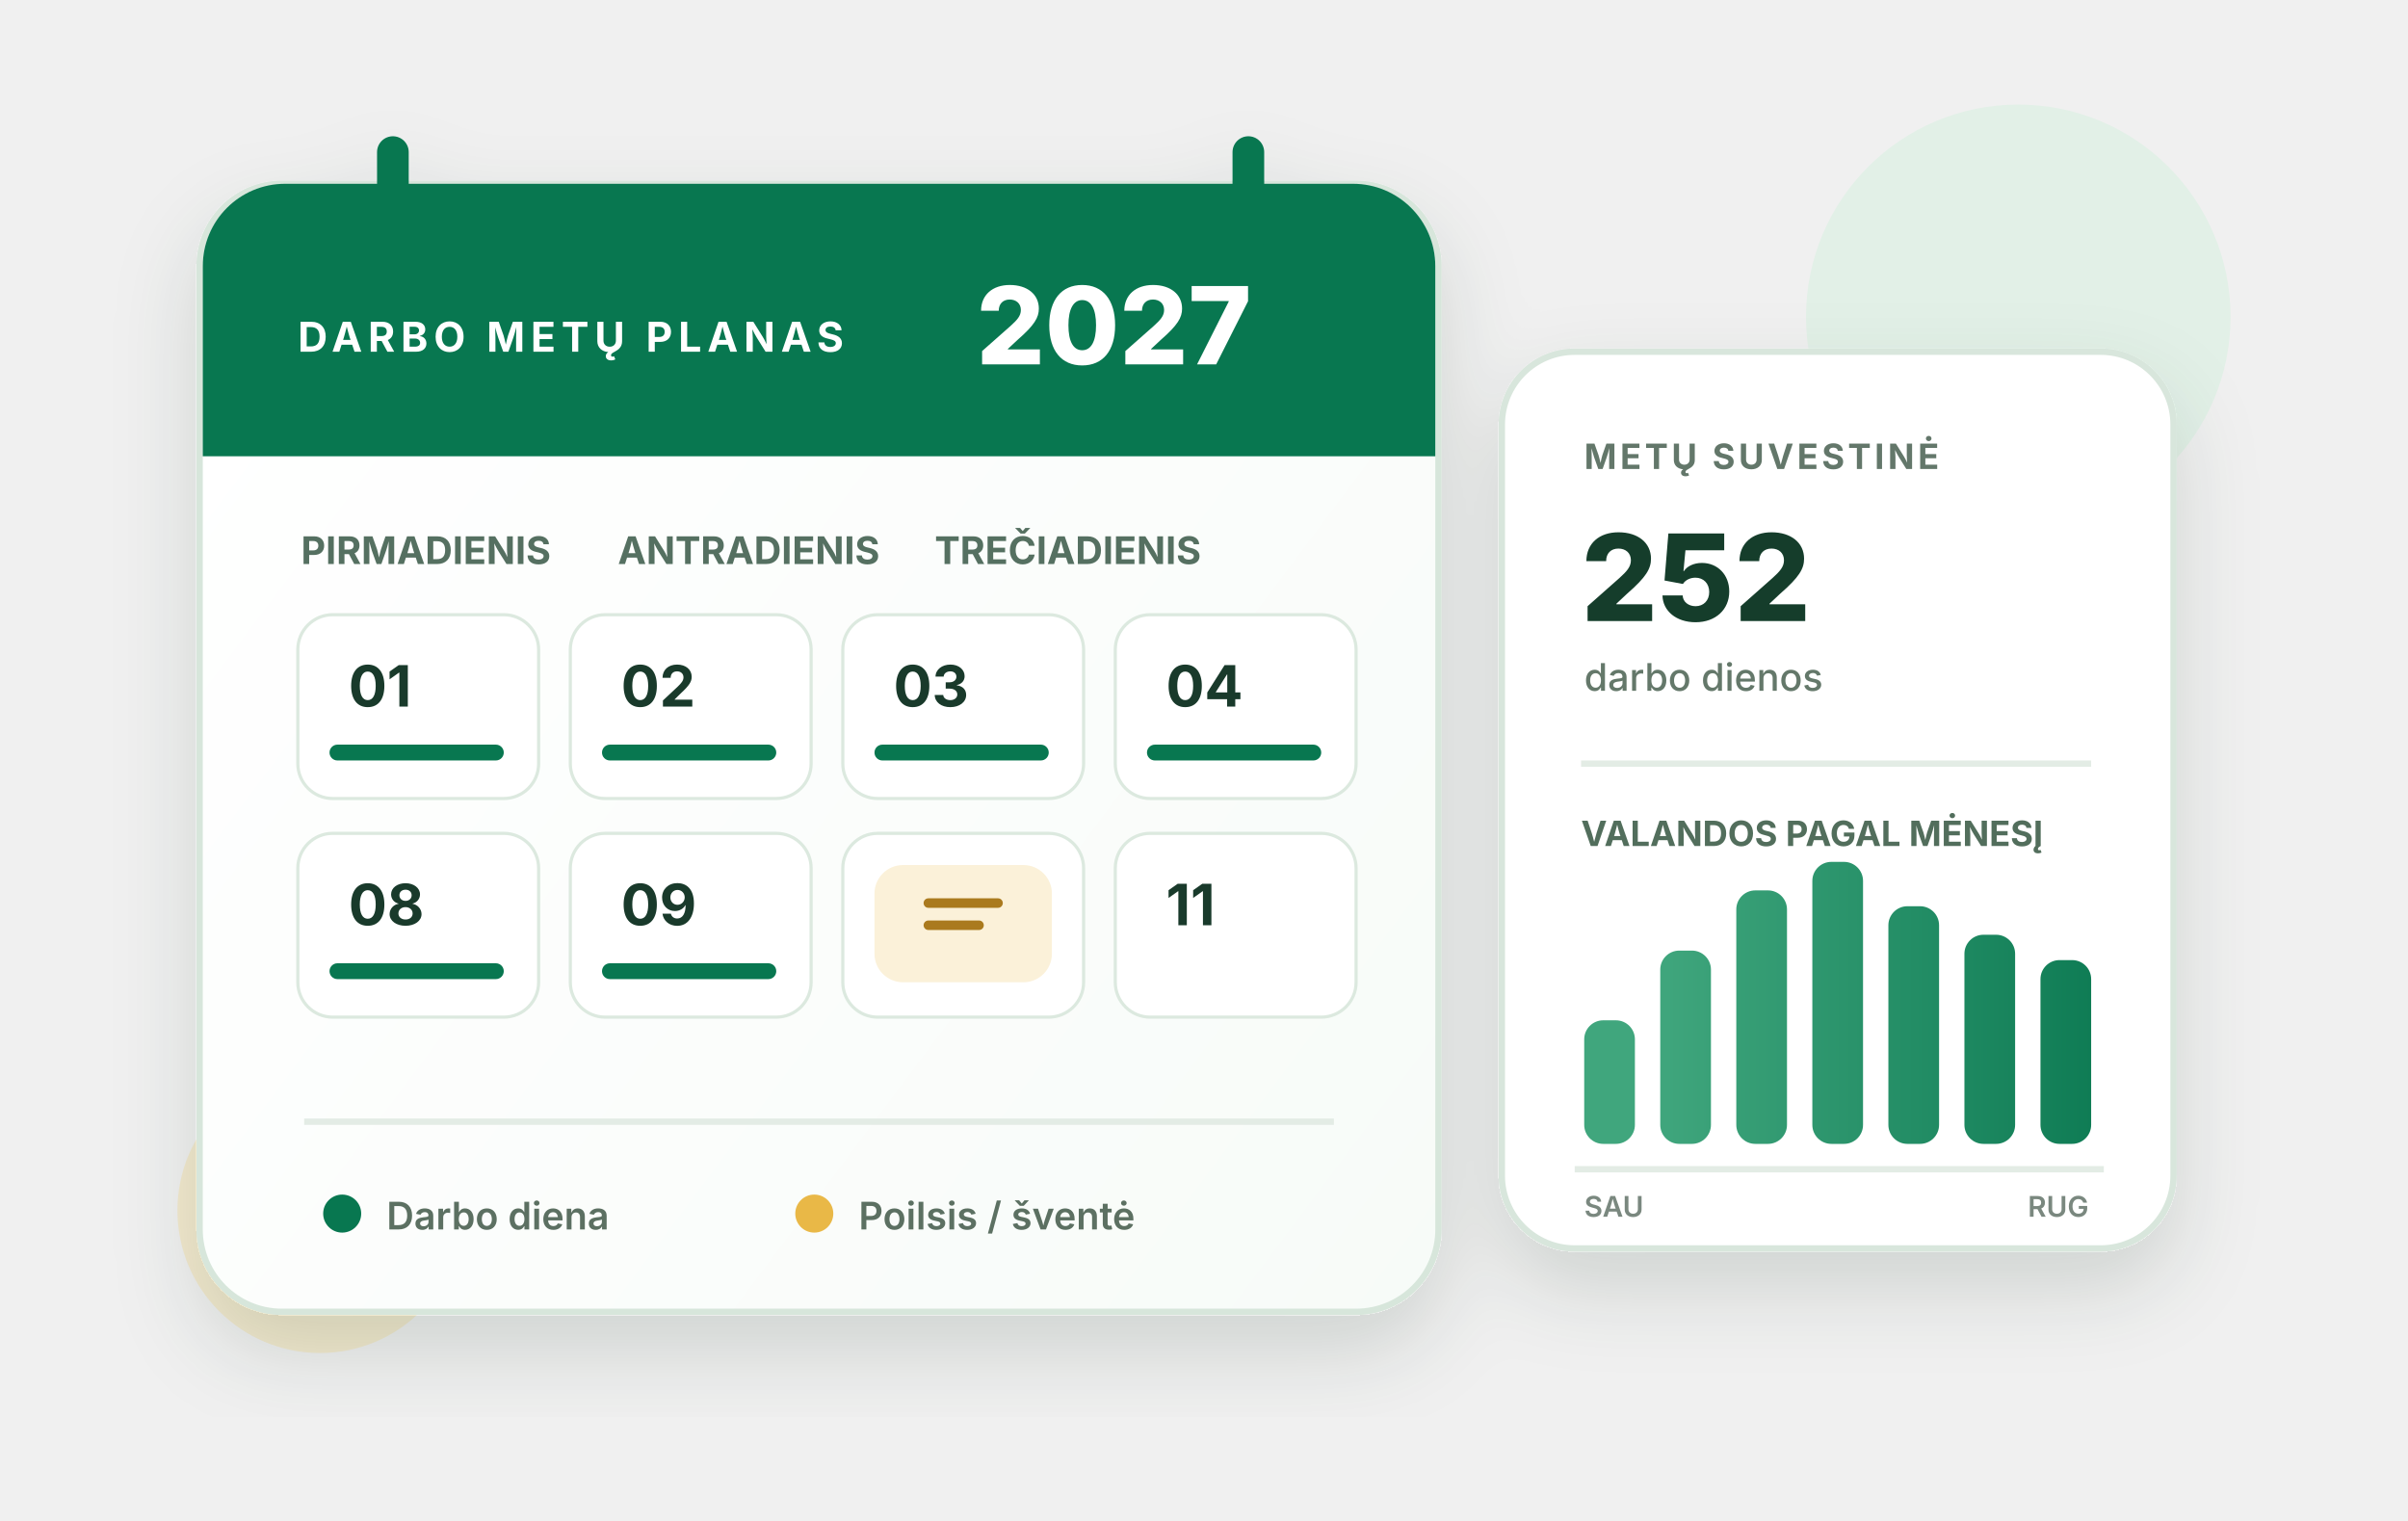
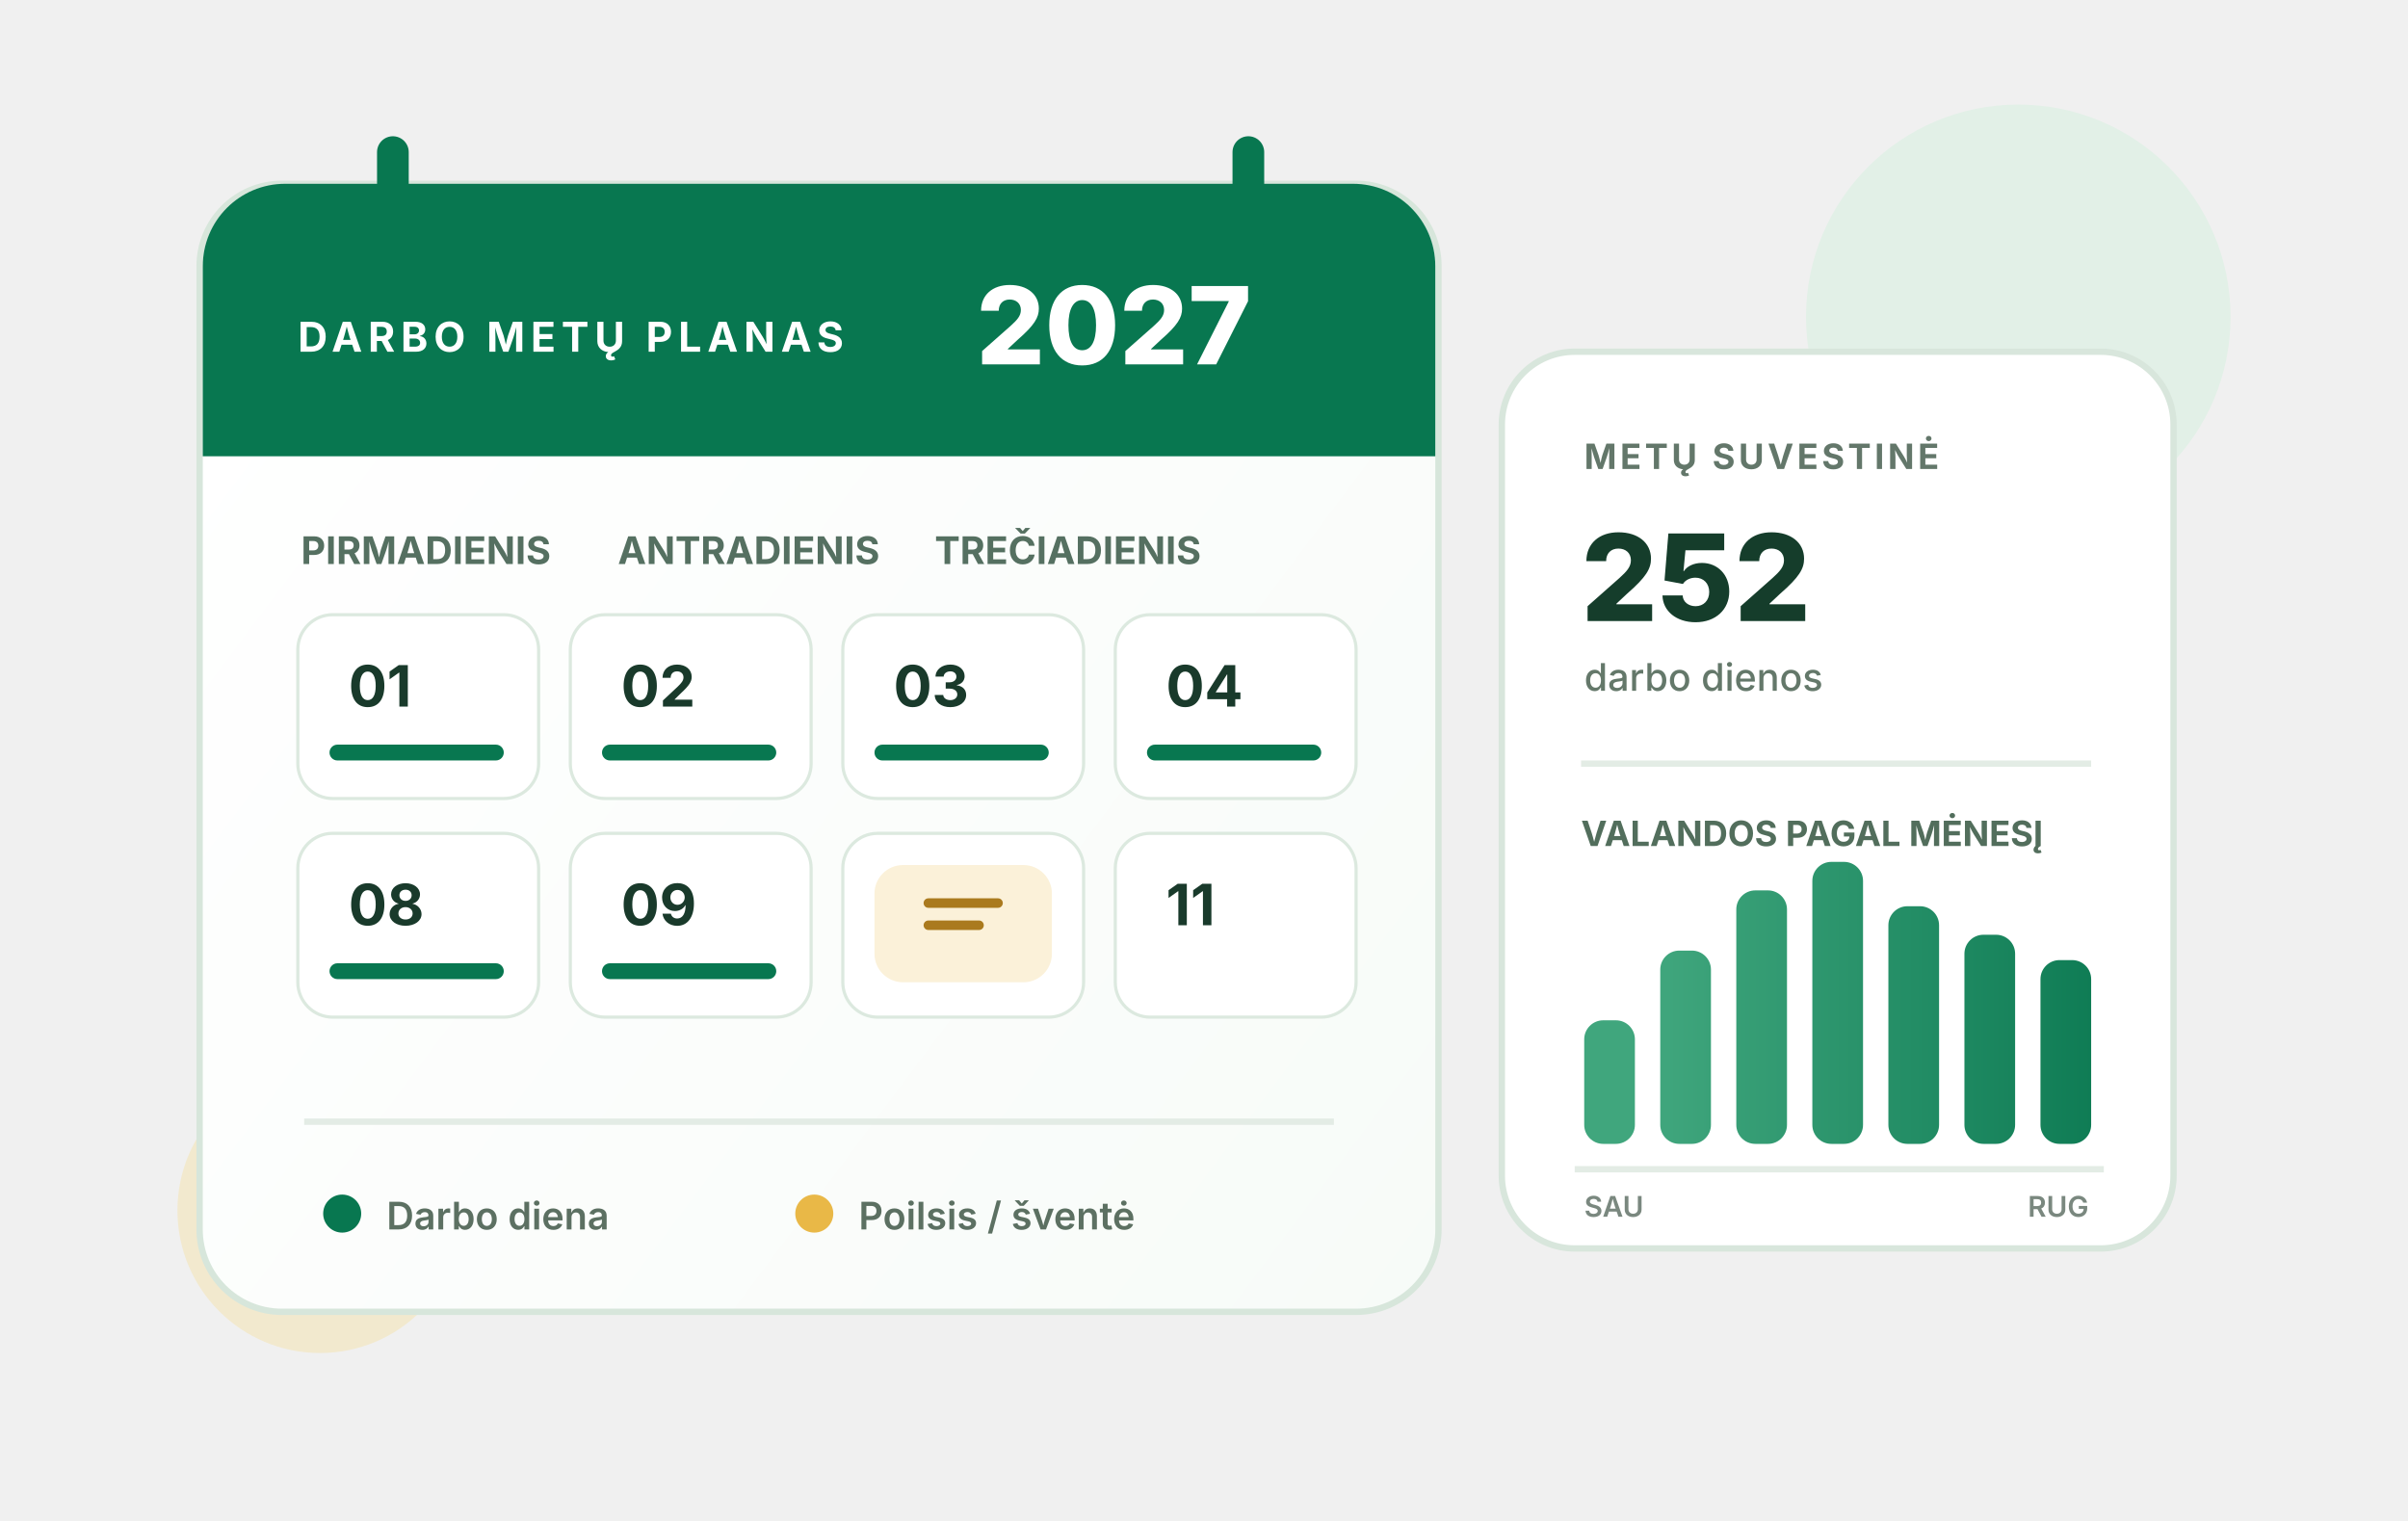
<svg xmlns="http://www.w3.org/2000/svg" width="760" height="480" viewBox="0 0 760 480" fill="none">
  <defs>
    <linearGradient id="surface" x1="108" y1="55" x2="610" y2="431" gradientUnits="userSpaceOnUse">
      <stop stop-color="#fff" />
      <stop offset="1" stop-color="#f5faf6" />
    </linearGradient>
    <linearGradient id="bar" x1="523" y1="302" x2="680" y2="302" gradientUnits="userSpaceOnUse">
      <stop stop-color="#40a67d" />
      <stop offset="1" stop-color="#08764f" />
    </linearGradient>
-     <filter id="shadow" x="35" y="33" width="696" height="414" color-interpolation-filters="sRGB" filterUnits="userSpaceOnUse">
-       <feFlood flood-opacity="0" result="background" />
-       <feColorMatrix in="SourceAlpha" result="alpha" values="0 0 0 0 0 0 0 0 0 0 0 0 0 0 0 0 0 0 127 0" />
-       <feOffset dy="12" />
-       <feGaussianBlur stdDeviation="13" />
-       <feComposite in2="alpha" operator="out" />
-       <feColorMatrix values="0 0 0 0 .05 0 0 0 0 .16 0 0 0 0 .09 0 0 0 .14 0" />
-       <feBlend in2="background" result="shadow" />
-       <feBlend in="SourceGraphic" in2="shadow" result="shape" />
-     </filter>
  </defs>
  <circle cx="637" cy="100" r="67" fill="#e2f0e7" />
  <circle cx="101" cy="382" r="45" fill="#f2e9ce" />
-   <g filter="url(#shadow)">
+   <g>
    <rect x="63" y="58" width="391" height="356" rx="26" fill="url(#surface)" stroke="#d7e6db" stroke-width="2" />
    <path d="M64 84a26 26 0 0 1 26-26h337a26 26 0 0 1 26 26v60H64V84Z" fill="#087750" />
    <path d="M124 48v27m270-27v27" stroke="#087750" stroke-linecap="round" stroke-width="10" />
    <text x="94" y="111" fill="#fff" font-family="Inter,Arial,sans-serif" font-size="13" font-weight="650" letter-spacing="1.8">DARBO METŲ PLANAS</text>
    <text x="395" y="115" fill="#fff" font-family="Inter,Arial,sans-serif" font-size="34" font-weight="780" text-anchor="end">2027</text>
    <text x="95" y="178" fill="#557061" font-family="Inter,Arial,sans-serif" font-size="12" font-weight="700">PIRMADIENIS</text>
    <text x="195" y="178" fill="#557061" font-family="Inter,Arial,sans-serif" font-size="12" font-weight="700">ANTRADIENIS</text>
    <text x="295" y="178" fill="#557061" font-family="Inter,Arial,sans-serif" font-size="12" font-weight="700">TREČIADIENIS</text>
    <g fill="#fff" stroke="#dce9df">
      <rect x="94" y="194" width="76" height="58" rx="11" />
      <rect x="180" y="194" width="76" height="58" rx="11" />
      <rect x="266" y="194" width="76" height="58" rx="11" />
      <rect x="352" y="194" width="76" height="58" rx="11" />
      <rect x="94" y="263" width="76" height="58" rx="11" />
      <rect x="180" y="263" width="76" height="58" rx="11" />
      <rect x="266" y="263" width="76" height="58" rx="11" />
      <rect x="352" y="263" width="76" height="58" rx="11" />
    </g>
    <g fill="#193a2b" font-family="Inter,Arial,sans-serif" font-size="18" font-weight="720">
      <text x="110" y="223">01</text>
      <text x="196" y="223">02</text>
      <text x="282" y="223">03</text>
      <text x="368" y="223">04</text>
      <text x="110" y="292">08</text>
      <text x="196" y="292">09</text>
      <text x="282" y="292">10</text>
      <text x="368" y="292">11</text>
    </g>
    <g fill="#087750">
      <rect x="104" y="235" width="55" height="5" rx="2.5" />
      <rect x="190" y="235" width="55" height="5" rx="2.5" />
      <rect x="276" y="235" width="55" height="5" rx="2.5" />
      <rect x="362" y="235" width="55" height="5" rx="2.5" />
      <rect x="104" y="304" width="55" height="5" rx="2.5" />
      <rect x="190" y="304" width="55" height="5" rx="2.5" />
    </g>
    <rect x="276" y="273" width="56" height="37" rx="9" fill="#fbf1d9" />
    <path d="M293 285h22m-22 7h16" stroke="#aa7a1e" stroke-linecap="round" stroke-width="3" />
    <path d="M96 354h325" stroke="#e3ece5" stroke-width="2" />
    <circle cx="108" cy="383" r="6" fill="#087750" />
    <text x="122" y="388" fill="#5c7062" font-family="Inter,Arial,sans-serif" font-size="12" font-weight="600">Darbo diena</text>
    <circle cx="257" cy="383" r="6" fill="#e9b847" />
    <text x="271" y="388" fill="#5c7062" font-family="Inter,Arial,sans-serif" font-size="12" font-weight="600">Poilsis / šventė</text>
    <rect x="474" y="111" width="212" height="283" rx="23" fill="#fff" stroke="#d8e6dc" stroke-width="2" />
    <text x="500" y="148" fill="#63776a" font-family="Inter,Arial,sans-serif" font-size="11" font-weight="700" letter-spacing="1.1">METŲ SUVESTINĖ</text>
    <text x="499" y="196" fill="#153d2b" font-family="Inter,Arial,sans-serif" font-size="38" font-weight="780">252</text>
    <text x="500" y="218" fill="#64786a" font-family="Inter,Arial,sans-serif" font-size="12" font-weight="550">darbo dienos</text>
    <path d="M499 241h161" stroke="#e3ece5" stroke-width="2" />
    <text x="499" y="267" fill="#526e5c" font-family="Inter,Arial,sans-serif" font-size="11" font-weight="700">VALANDOS PAGAL MĖNESĮ</text>
    <g fill="url(#bar)">
      <rect x="500" y="322" width="16" height="39" rx="6" />
      <rect x="524" y="300" width="16" height="61" rx="6" />
      <rect x="548" y="281" width="16" height="80" rx="6" />
      <rect x="572" y="272" width="16" height="89" rx="6" />
      <rect x="596" y="286" width="16" height="75" rx="6" />
      <rect x="620" y="295" width="16" height="66" rx="6" />
      <rect x="644" y="303" width="16" height="58" rx="6" />
    </g>
    <path d="M497 369h167" stroke="#e3ece5" stroke-width="2" />
    <text x="500" y="384" fill="#7a887f" font-family="Inter,Arial,sans-serif" font-size="9" font-weight="600">SAU</text>
    <text x="640" y="384" fill="#7a887f" font-family="Inter,Arial,sans-serif" font-size="9" font-weight="600">RUG</text>
  </g>
</svg>
